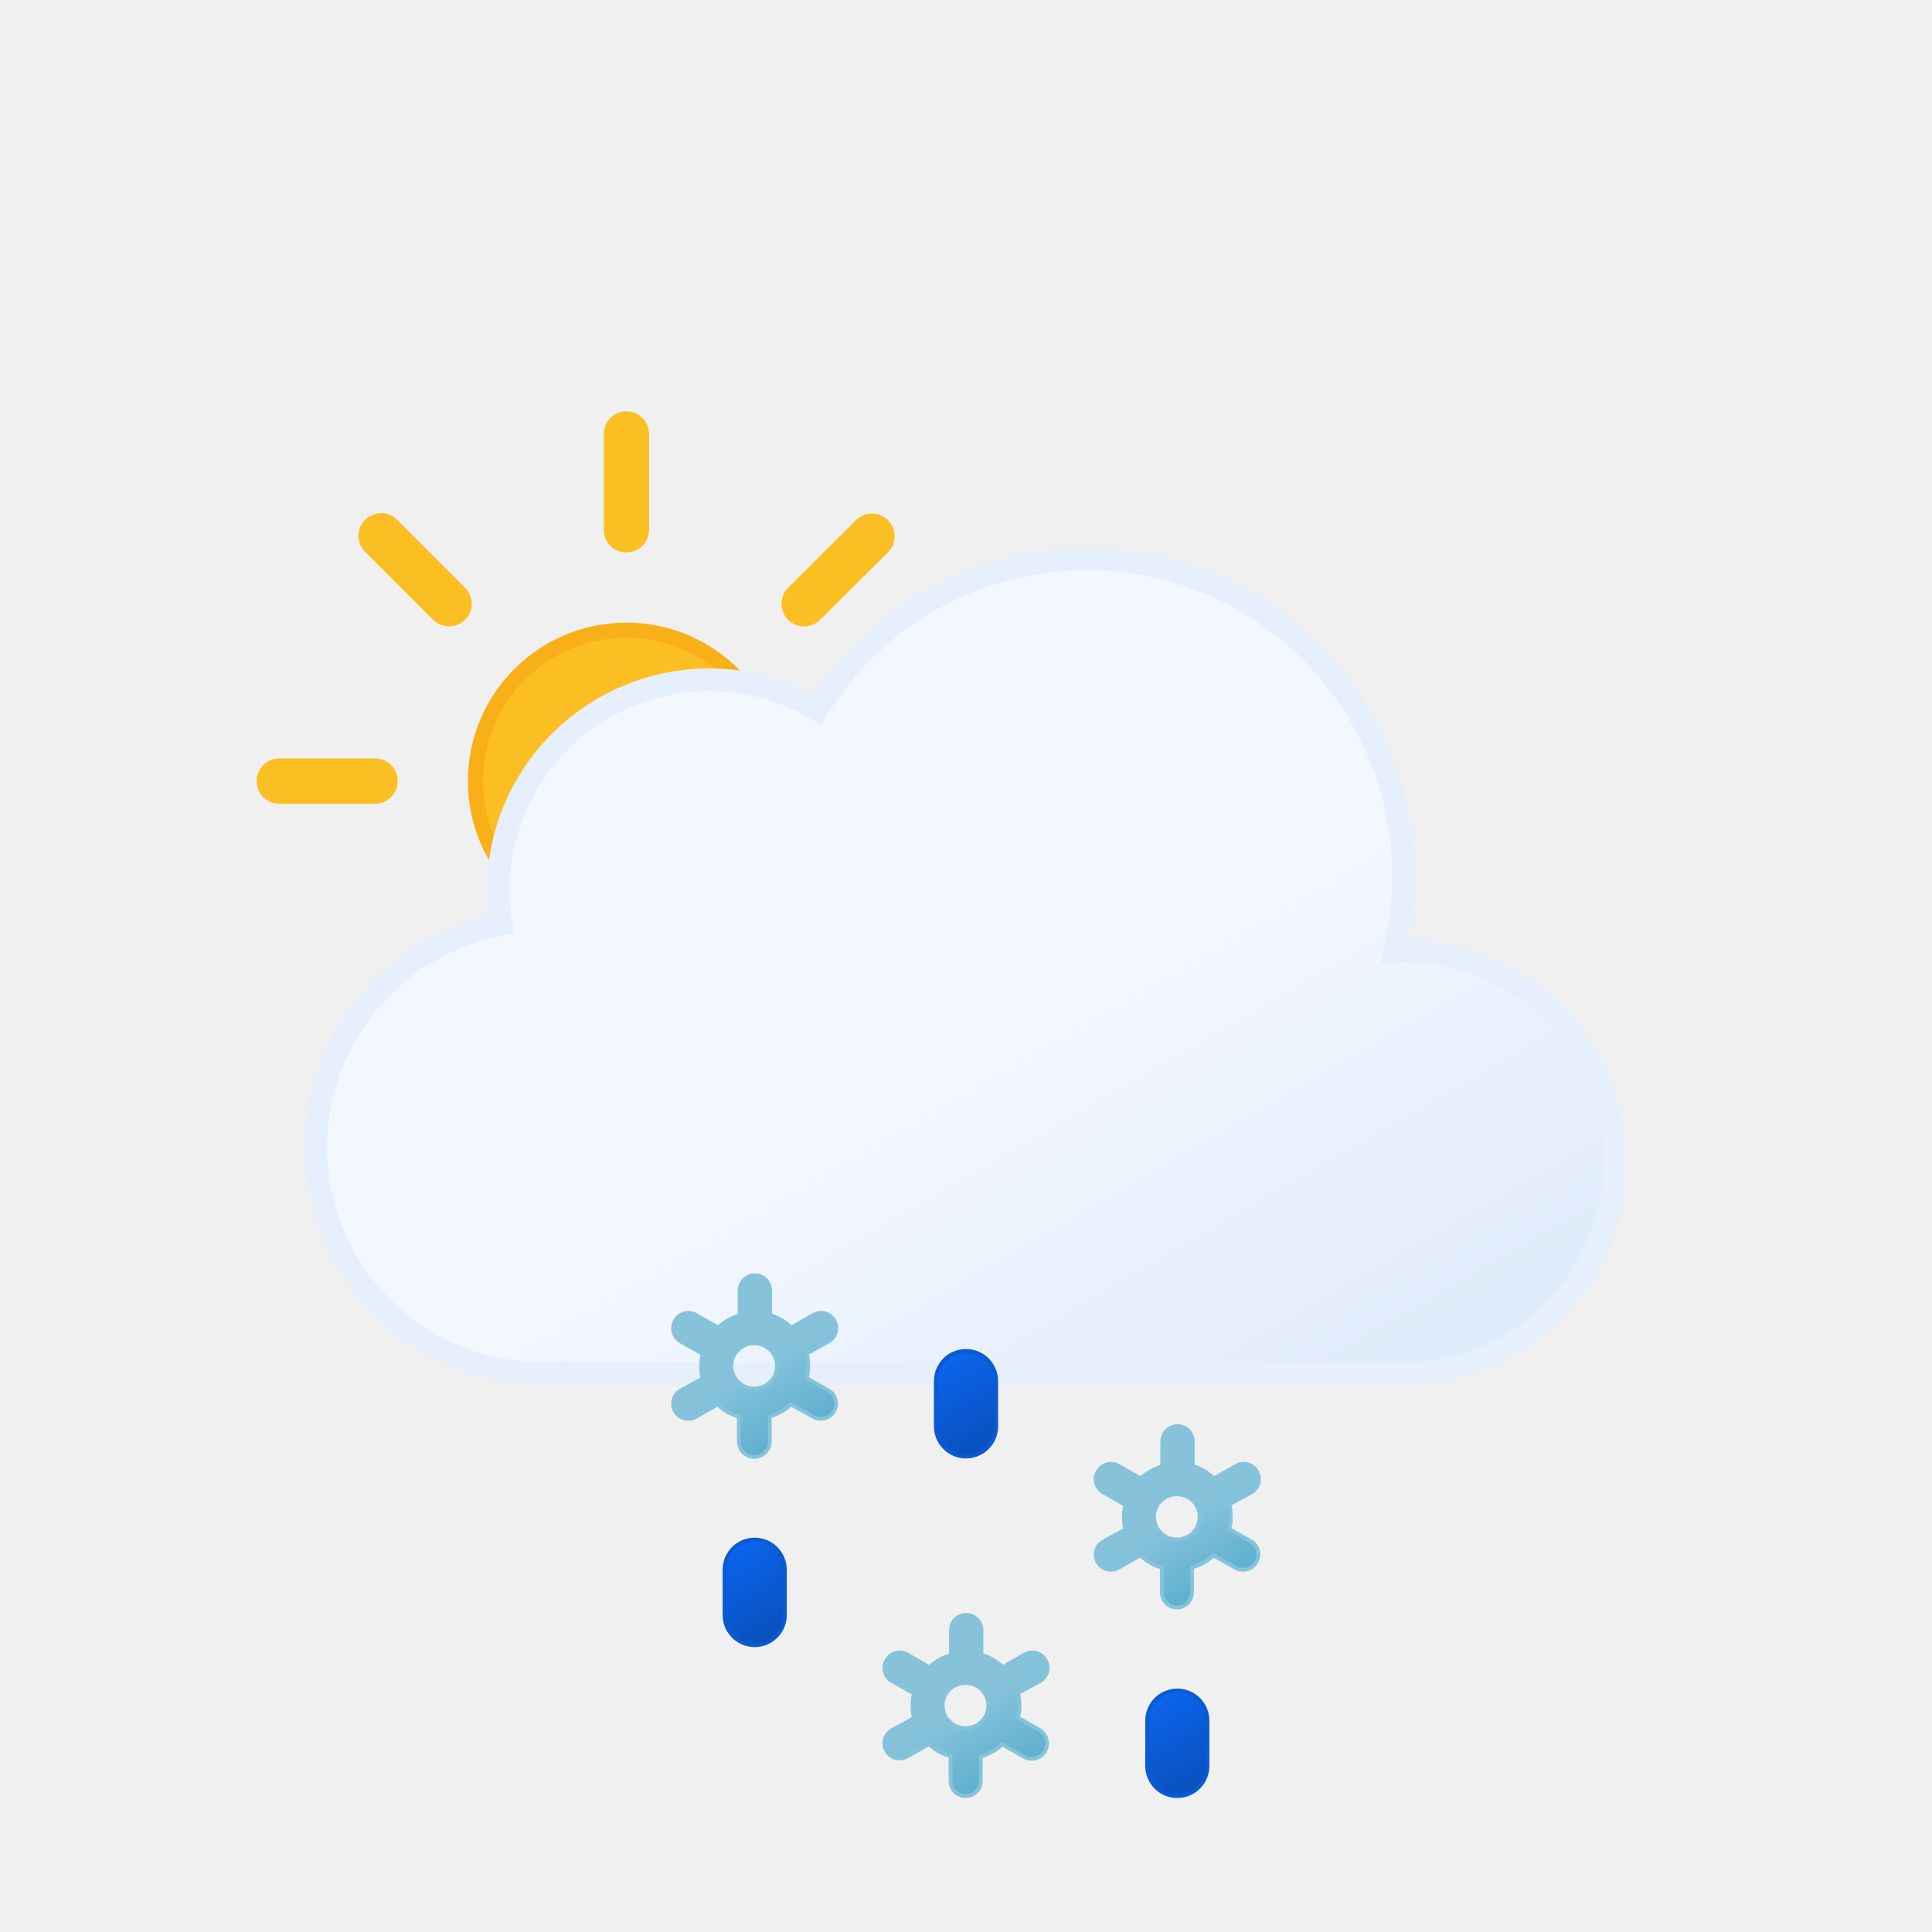
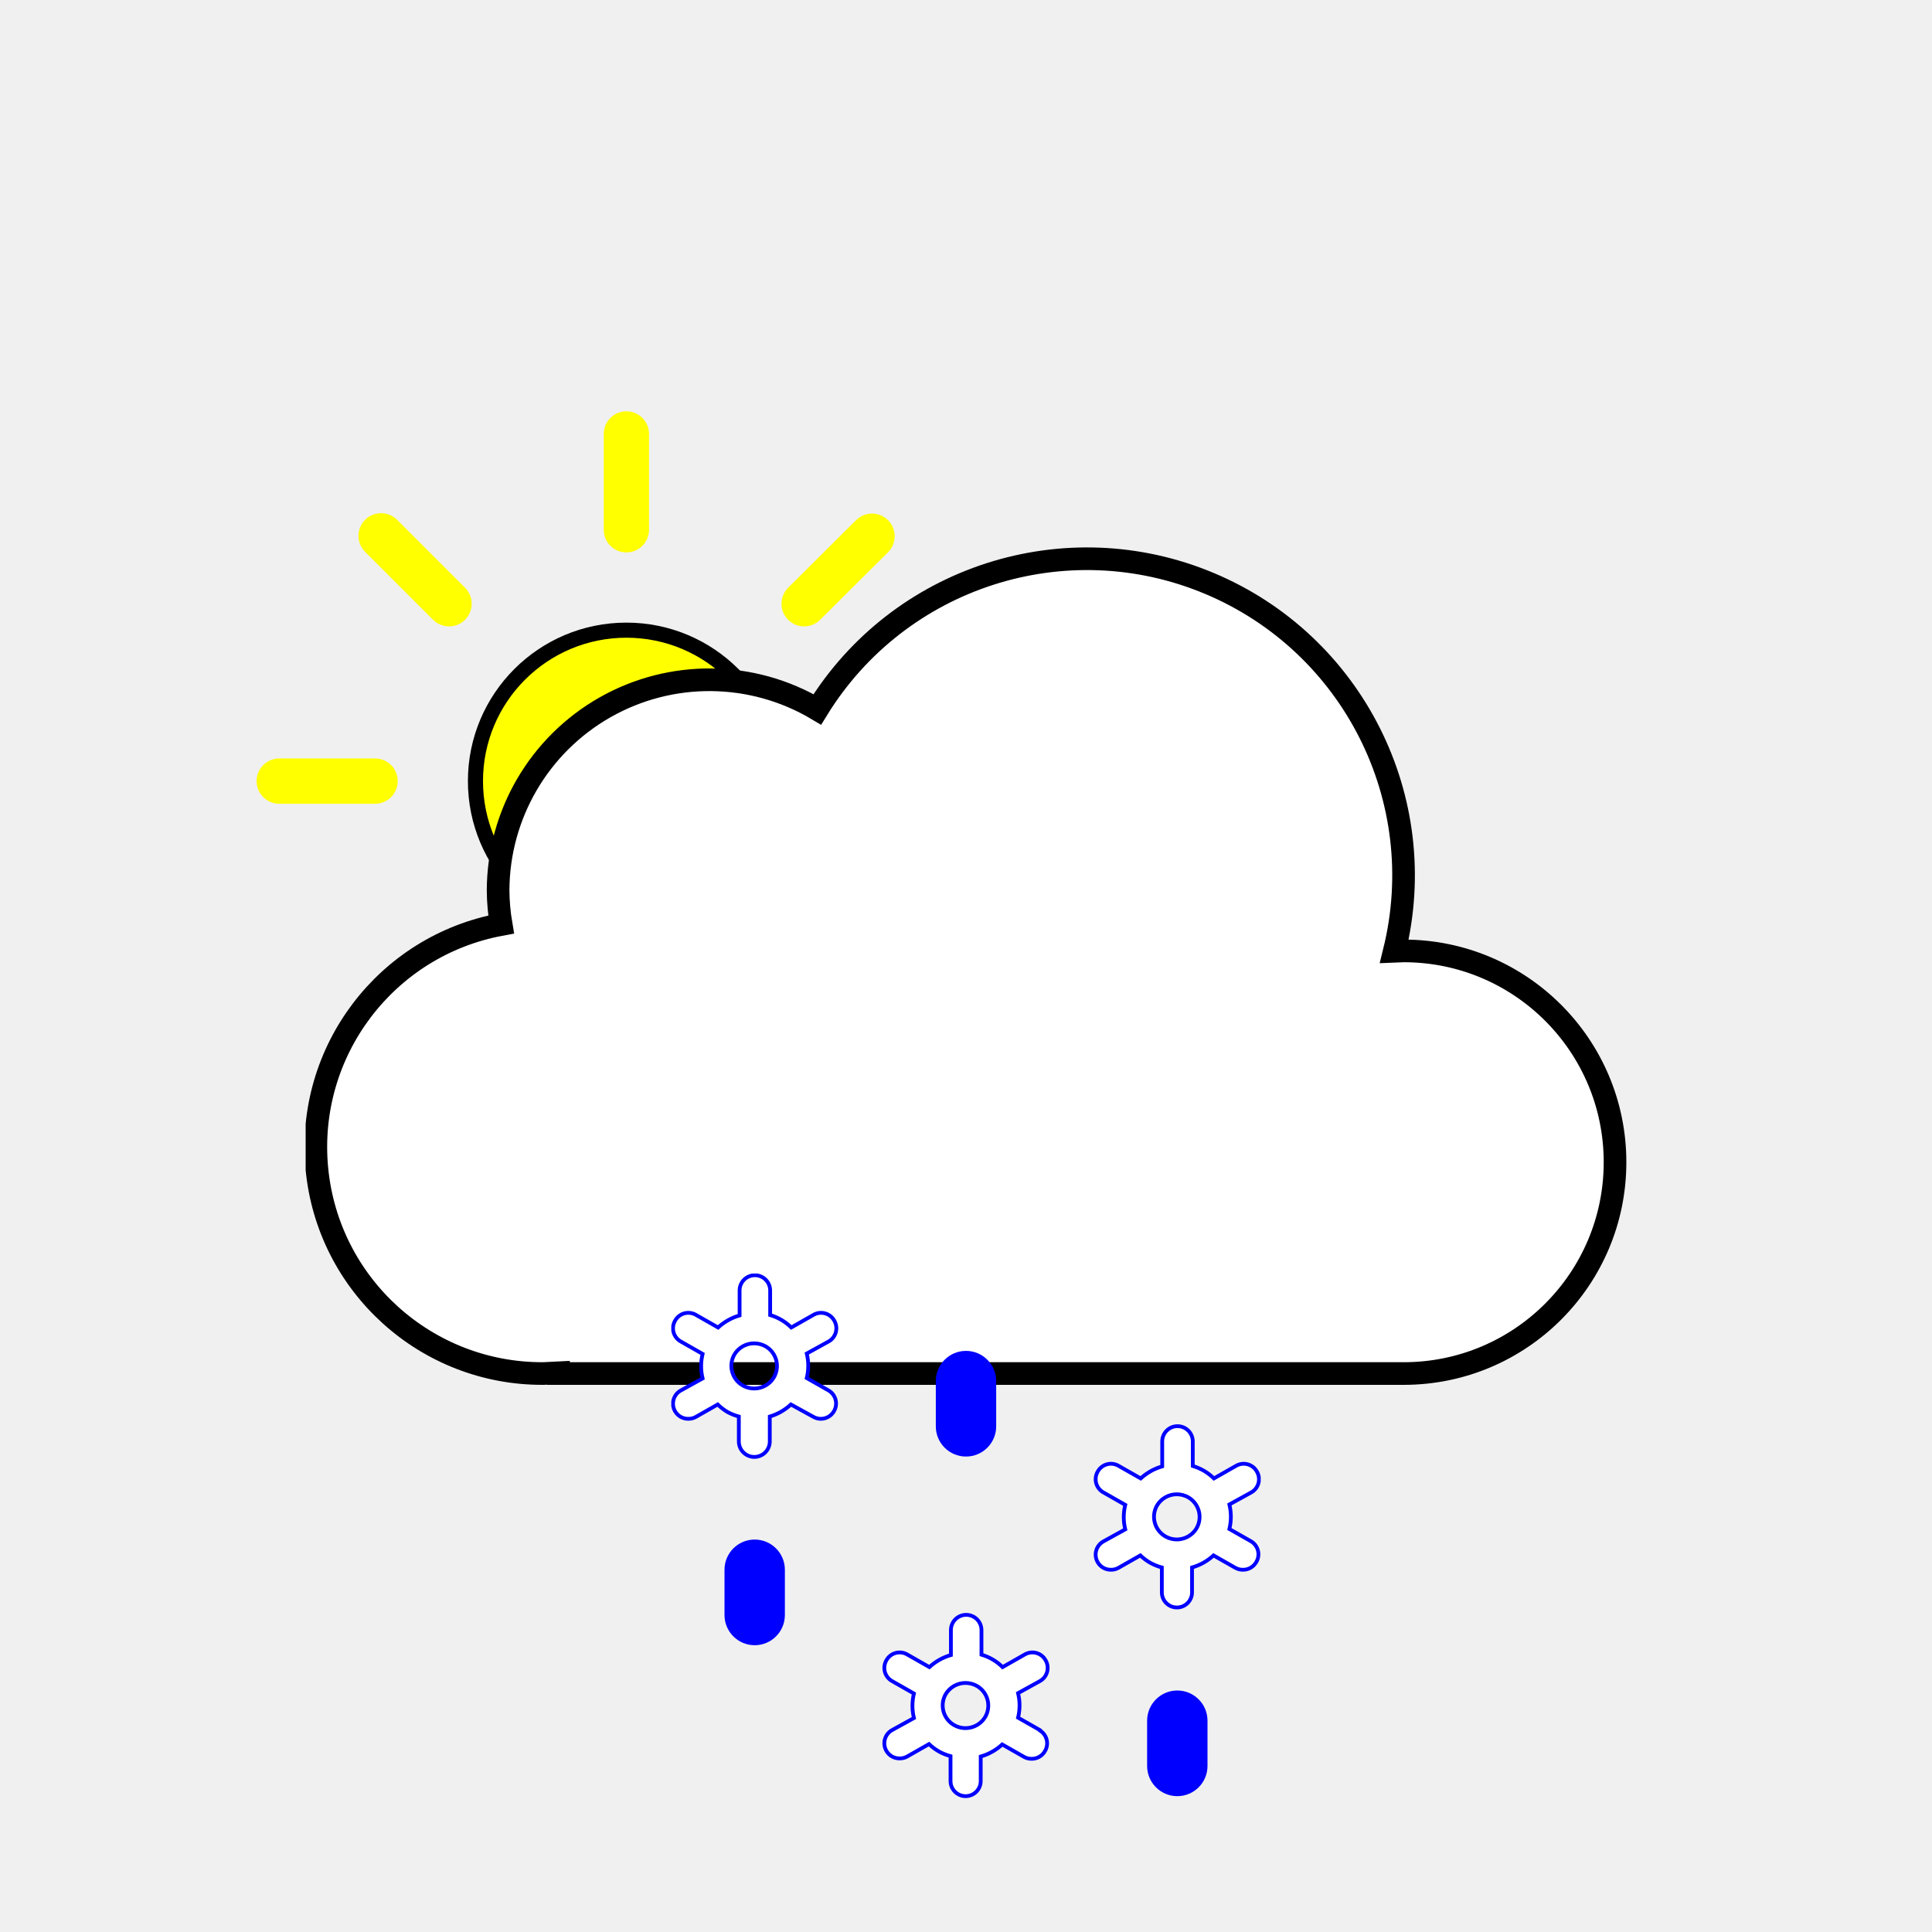
<svg xmlns="http://www.w3.org/2000/svg" xmlns:xlink="http://www.w3.org/1999/xlink" viewBox="0 0 512 512">
  <defs>
-     <linearGradient id="a" x1="99.5" x2="232.6" y1="30.7" y2="261.4" gradientUnits="userSpaceOnUse">
-       <stop offset="0" stop-color="#f3f7fe" />
-       <stop offset=".5" stop-color="#f3f7fe" />
-       <stop offset="1" stop-color="#deeafb" />
-     </linearGradient>
-     <linearGradient id="b" x1="1389.9" x2="1399.3" y1="-1078.1" y2="-1053.5" gradientTransform="rotate(-9 8016.182 8229.021)" gradientUnits="userSpaceOnUse">
-       <stop offset="0" stop-color="#0b65ed" />
-       <stop offset=".5" stop-color="#0a5ad4" />
-       <stop offset="1" stop-color="#0950bc" />
-     </linearGradient>
-     <linearGradient xlink:href="#b" id="c" x1="1453" x2="1462.5" y1="-1118.7" y2="-1094.1" />
-     <linearGradient xlink:href="#b" id="d" x1="1494.2" x2="1503.7" y1="-1021.1" y2="-996.4" />
-     <linearGradient id="e" x1="11.4" x2="32.8" y1="5.9" y2="43.1" gradientUnits="userSpaceOnUse">
-       <stop offset="0" stop-color="#86c3db" />
-       <stop offset=".5" stop-color="#86c3db" />
-       <stop offset="1" stop-color="#5eafcf" />
-     </linearGradient>
-     <linearGradient xlink:href="#e" id="f" x1="67.4" x2="88.8" y1="95.9" y2="133.1" />
-     <linearGradient xlink:href="#e" id="g" x1="123.4" x2="144.8" y1="45.9" y2="83.1" />
-     <linearGradient id="h" x1="78" x2="118" y1="63.4" y2="132.7" gradientUnits="userSpaceOnUse">
-       <stop offset="0" stop-color="#fbbf24" />
-       <stop offset=".5" stop-color="#fbbf24" />
-       <stop offset="1" stop-color="#f59e0b" />
-     </linearGradient>
    <symbol id="j" viewBox="0 0 196 196">
-       <circle cx="98" cy="98" r="40" fill="url(#h)" stroke="#f8af18" stroke-miterlimit="10" stroke-width="4" />
-       <path fill="none" stroke="#fbbf24" stroke-linecap="round" stroke-miterlimit="10" stroke-width="12" d="M98 31.4V6m0 184v-25.4M145.1 51l18-17.9M33 163l18-17.9M51 51 33 33m130.1 130.1-18-18M6 98h25.4M190 98h-25.4" />
+       <circle cx="98" cy="98" r="40" fill="yellow" stroke="black" stroke-miterlimit="10" stroke-width="4" />
+       <path fill="none" stroke="yellow" stroke-linecap="round" stroke-miterlimit="10" stroke-width="12" d="M98 31.4V6m0 184v-25.4M145.1 51l18-17.9M33 163l18-17.9M51 51 33 33m130.1 130.1-18-18M6 98h25.4M190 98h-25.4" />
    </symbol>
    <symbol id="k" viewBox="0 0 350 222">
-       <path fill="url(#a)" stroke="#e6effc" stroke-miterlimit="10" stroke-width="6" d="m291 107-2.5.1A83.9 83.9 0 00135.6 43 56 56 0 0051 91a56.6 56.6 0 00.8 9A60 60 0 0063 219l4-.2v.2h224a56 56 0 000-112Z" />
+       <path fill="white" stroke="black" stroke-miterlimit="10" stroke-width="6" d="m291 107-2.5.1A83.9 83.9 0 00135.6 43 56 56 0 0051 91a56.6 56.6 0 00.8 9A60 60 0 0063 219l4-.2v.2h224a56 56 0 000-112Z" />
    </symbol>
    <symbol id="i" viewBox="0 0 363 258">
      <use xlink:href="#j" width="196" height="196" />
      <use xlink:href="#k" width="350" height="222" transform="translate(13 36)" />
    </symbol>
    <symbol id="m" viewBox="0 0 156.2 139">
-       <path fill="url(#e)" stroke="#86c3db" stroke-miterlimit="10" d="m41.7 31-5.8-3.3a13.7 13.7 0 000-6.5l5.8-3.2a4 4 0 001.5-5.5 4 4 0 00-5.6-1.5l-5.8 3.3a13.6 13.6 0 00-2.6-2 13.8 13.8 0 00-3-1.3V4.5a4 4 0 00-8.1 0v6.6a14.3 14.3 0 00-5.7 3.2L6.6 11A4 4 0 001 12.5 4 4 0 002.5 18l5.8 3.3a13.7 13.7 0 000 6.5L2.5 31A4 4 0 001 36.5a4 4 0 003.5 2 4 4 0 002-.5l5.8-3.3a13.6 13.6 0 002.6 2 13.8 13.8 0 003 1.2v6.6a4 4 0 008.2 0v-6.6a14.2 14.2 0 005.6-3.2l6 3.3a4 4 0 002 .5 4 4 0 003.4-2 4 4 0 00-1.4-5.5ZM19 29.7a6 6 0 01-2.3-8.2 6.1 6.1 0 015.3-3 6.2 6.2 0 013 .8 6 6 0 012.2 8.2 6.1 6.1 0 01-8.2 2.2Z" />
-       <path fill="url(#f)" stroke="#86c3db" stroke-miterlimit="10" d="m97.7 121-5.8-3.3a13.7 13.7 0 000-6.5l5.8-3.2a4 4 0 001.5-5.5 4 4 0 00-5.6-1.5l-5.8 3.3a13.6 13.6 0 00-2.6-2 13.8 13.8 0 00-3-1.3v-6.5a4 4 0 00-8.1 0v6.6a14.3 14.3 0 00-5.7 3.2l-5.8-3.3a4 4 0 00-5.6 1.5 4 4 0 001.5 5.5l5.8 3.3a13.7 13.7 0 000 6.5l-5.8 3.2a4 4 0 00-1.5 5.5 4 4 0 003.5 2 4 4 0 002-.5l5.8-3.3a13.6 13.6 0 002.7 2 13.8 13.8 0 003 1.2v6.6a4 4 0 008 0V128a14.2 14.2 0 005.7-3.2l5.8 3.3a4 4 0 002 .5 4 4 0 003.5-2 4 4 0 00-1.3-5.5ZM75 119.7a6 6 0 01-2.3-8.2 6.1 6.1 0 015.3-3 6.2 6.2 0 013 .8 6 6 0 012.2 8.2 6.1 6.1 0 01-8.2 2.2Z" />
-       <path fill="url(#g)" stroke="#86c3db" stroke-miterlimit="10" d="m153.7 71-5.8-3.3a13.7 13.7 0 000-6.5l5.8-3.2a4 4 0 001.5-5.5 4 4 0 00-5.6-1.5l-5.8 3.3a13.6 13.6 0 00-2.6-2 13.8 13.8 0 00-3-1.3v-6.5a4 4 0 00-8.1 0v6.6a14.3 14.3 0 00-5.7 3.2l-5.8-3.3a4 4 0 00-5.6 1.5 4 4 0 001.5 5.5l5.8 3.3a13.7 13.7 0 000 6.5l-5.8 3.2a4 4 0 00-1.5 5.5 4 4 0 003.5 2 4 4 0 002-.5l5.8-3.3a13.6 13.6 0 002.7 2 13.8 13.8 0 003 1.2v6.6a4 4 0 008 0v-6.6a14.2 14.2 0 005.7-3.2l5.8 3.3a4 4 0 002 .5 4 4 0 003.5-2 4 4 0 00-1.3-5.5ZM131 69.7a6 6 0 01-2.3-8.2 6.1 6.1 0 015.3-3 6.2 6.2 0 013 .8 6 6 0 012.2 8.2 6.1 6.1 0 01-8.2 2.2Z" />
+       <path fill="white" stroke="blue" stroke-miterlimit="10" d="m41.7 31-5.8-3.3a13.7 13.7 0 000-6.5l5.8-3.2a4 4 0 001.5-5.5 4 4 0 00-5.6-1.5l-5.8 3.3a13.6 13.6 0 00-2.6-2 13.8 13.8 0 00-3-1.3V4.5a4 4 0 00-8.1 0v6.6a14.3 14.3 0 00-5.7 3.2L6.6 11A4 4 0 001 12.5 4 4 0 002.5 18l5.8 3.3a13.7 13.7 0 000 6.5L2.5 31A4 4 0 001 36.5a4 4 0 003.5 2 4 4 0 002-.5l5.8-3.3a13.6 13.6 0 002.6 2 13.8 13.8 0 003 1.2v6.6a4 4 0 008.2 0v-6.6a14.2 14.2 0 005.6-3.2l6 3.3a4 4 0 002 .5 4 4 0 003.4-2 4 4 0 00-1.4-5.5ZM19 29.7a6 6 0 01-2.3-8.2 6.1 6.1 0 015.3-3 6.2 6.2 0 013 .8 6 6 0 012.2 8.2 6.1 6.1 0 01-8.2 2.2Z" />
+       <path fill="white" stroke="blue" stroke-miterlimit="10" d="m97.7 121-5.8-3.3a13.7 13.7 0 000-6.5l5.8-3.2a4 4 0 001.5-5.5 4 4 0 00-5.6-1.5l-5.8 3.3a13.6 13.6 0 00-2.6-2 13.8 13.8 0 00-3-1.3v-6.5a4 4 0 00-8.1 0v6.6a14.3 14.3 0 00-5.7 3.2l-5.8-3.3a4 4 0 00-5.6 1.5 4 4 0 001.5 5.5l5.8 3.3a13.7 13.7 0 000 6.5l-5.8 3.2a4 4 0 00-1.5 5.5 4 4 0 003.5 2 4 4 0 002-.5l5.8-3.3a13.6 13.6 0 002.7 2 13.8 13.8 0 003 1.2v6.6a4 4 0 008 0V128a14.2 14.2 0 005.7-3.2l5.8 3.3a4 4 0 002 .5 4 4 0 003.5-2 4 4 0 00-1.3-5.5ZM75 119.7a6 6 0 01-2.3-8.2 6.1 6.1 0 015.3-3 6.2 6.2 0 013 .8 6 6 0 012.2 8.2 6.1 6.1 0 01-8.2 2.2Z" />
+       <path fill="white" stroke="blue" stroke-miterlimit="10" d="m153.7 71-5.8-3.3a13.7 13.7 0 000-6.5l5.8-3.2a4 4 0 001.5-5.5 4 4 0 00-5.6-1.5l-5.8 3.3a13.6 13.6 0 00-2.6-2 13.8 13.8 0 00-3-1.3v-6.5a4 4 0 00-8.1 0v6.6a14.3 14.3 0 00-5.7 3.2l-5.8-3.3a4 4 0 00-5.6 1.5 4 4 0 001.5 5.5l5.8 3.3a13.7 13.7 0 000 6.5l-5.8 3.2a4 4 0 00-1.5 5.5 4 4 0 003.5 2 4 4 0 002-.5l5.8-3.3a13.6 13.6 0 002.7 2 13.8 13.8 0 003 1.2v6.6a4 4 0 008 0v-6.6a14.2 14.2 0 005.7-3.2l5.8 3.3a4 4 0 002 .5 4 4 0 003.5-2 4 4 0 00-1.3-5.5ZM131 69.7a6 6 0 01-2.3-8.2 6.1 6.1 0 015.3-3 6.2 6.2 0 013 .8 6 6 0 012.2 8.2 6.1 6.1 0 01-8.2 2.2Z" />
    </symbol>
    <symbol id="l" viewBox="0 0 156.2 139">
      <use xlink:href="#m" width="156.2" height="139" />
-       <path fill="url(#b)" stroke="#0a5ad4" stroke-miterlimit="10" d="M22.1 98.5a8 8 0 01-8-8v-12a8 8 0 0116 0v12a8 8 0 01-8 8Z" />
-       <path fill="url(#c)" stroke="#0a5ad4" stroke-miterlimit="10" d="M78.1 48.5a8 8 0 01-8-8v-12a8 8 0 0116 0v12a8 8 0 01-8 8Z" />
-       <path fill="url(#d)" stroke="#0a5ad4" stroke-miterlimit="10" d="M134.1 138.5a8 8 0 01-8-8v-12a8 8 0 0116 0v12a8 8 0 01-8 8Z" />
+       <path fill="blue" stroke-miterlimit="10" d="M22.1 98.5a8 8 0 01-8-8v-12a8 8 0 0116 0v12a8 8 0 01-8 8Z" />
+       <path fill="blue" stroke-miterlimit="10" d="M78.1 48.5a8 8 0 01-8-8v-12a8 8 0 0116 0v12a8 8 0 01-8 8Z" />
+       <path fill="blue" stroke-miterlimit="10" d="M134.1 138.5a8 8 0 01-8-8v-12a8 8 0 0116 0v12a8 8 0 01-8 8Z" />
    </symbol>
  </defs>
  <use xlink:href="#i" width="363" height="258" transform="translate(68 109)" />
  <use xlink:href="#l" width="156.2" height="139" transform="translate(177.9 337.5)" />
</svg>
